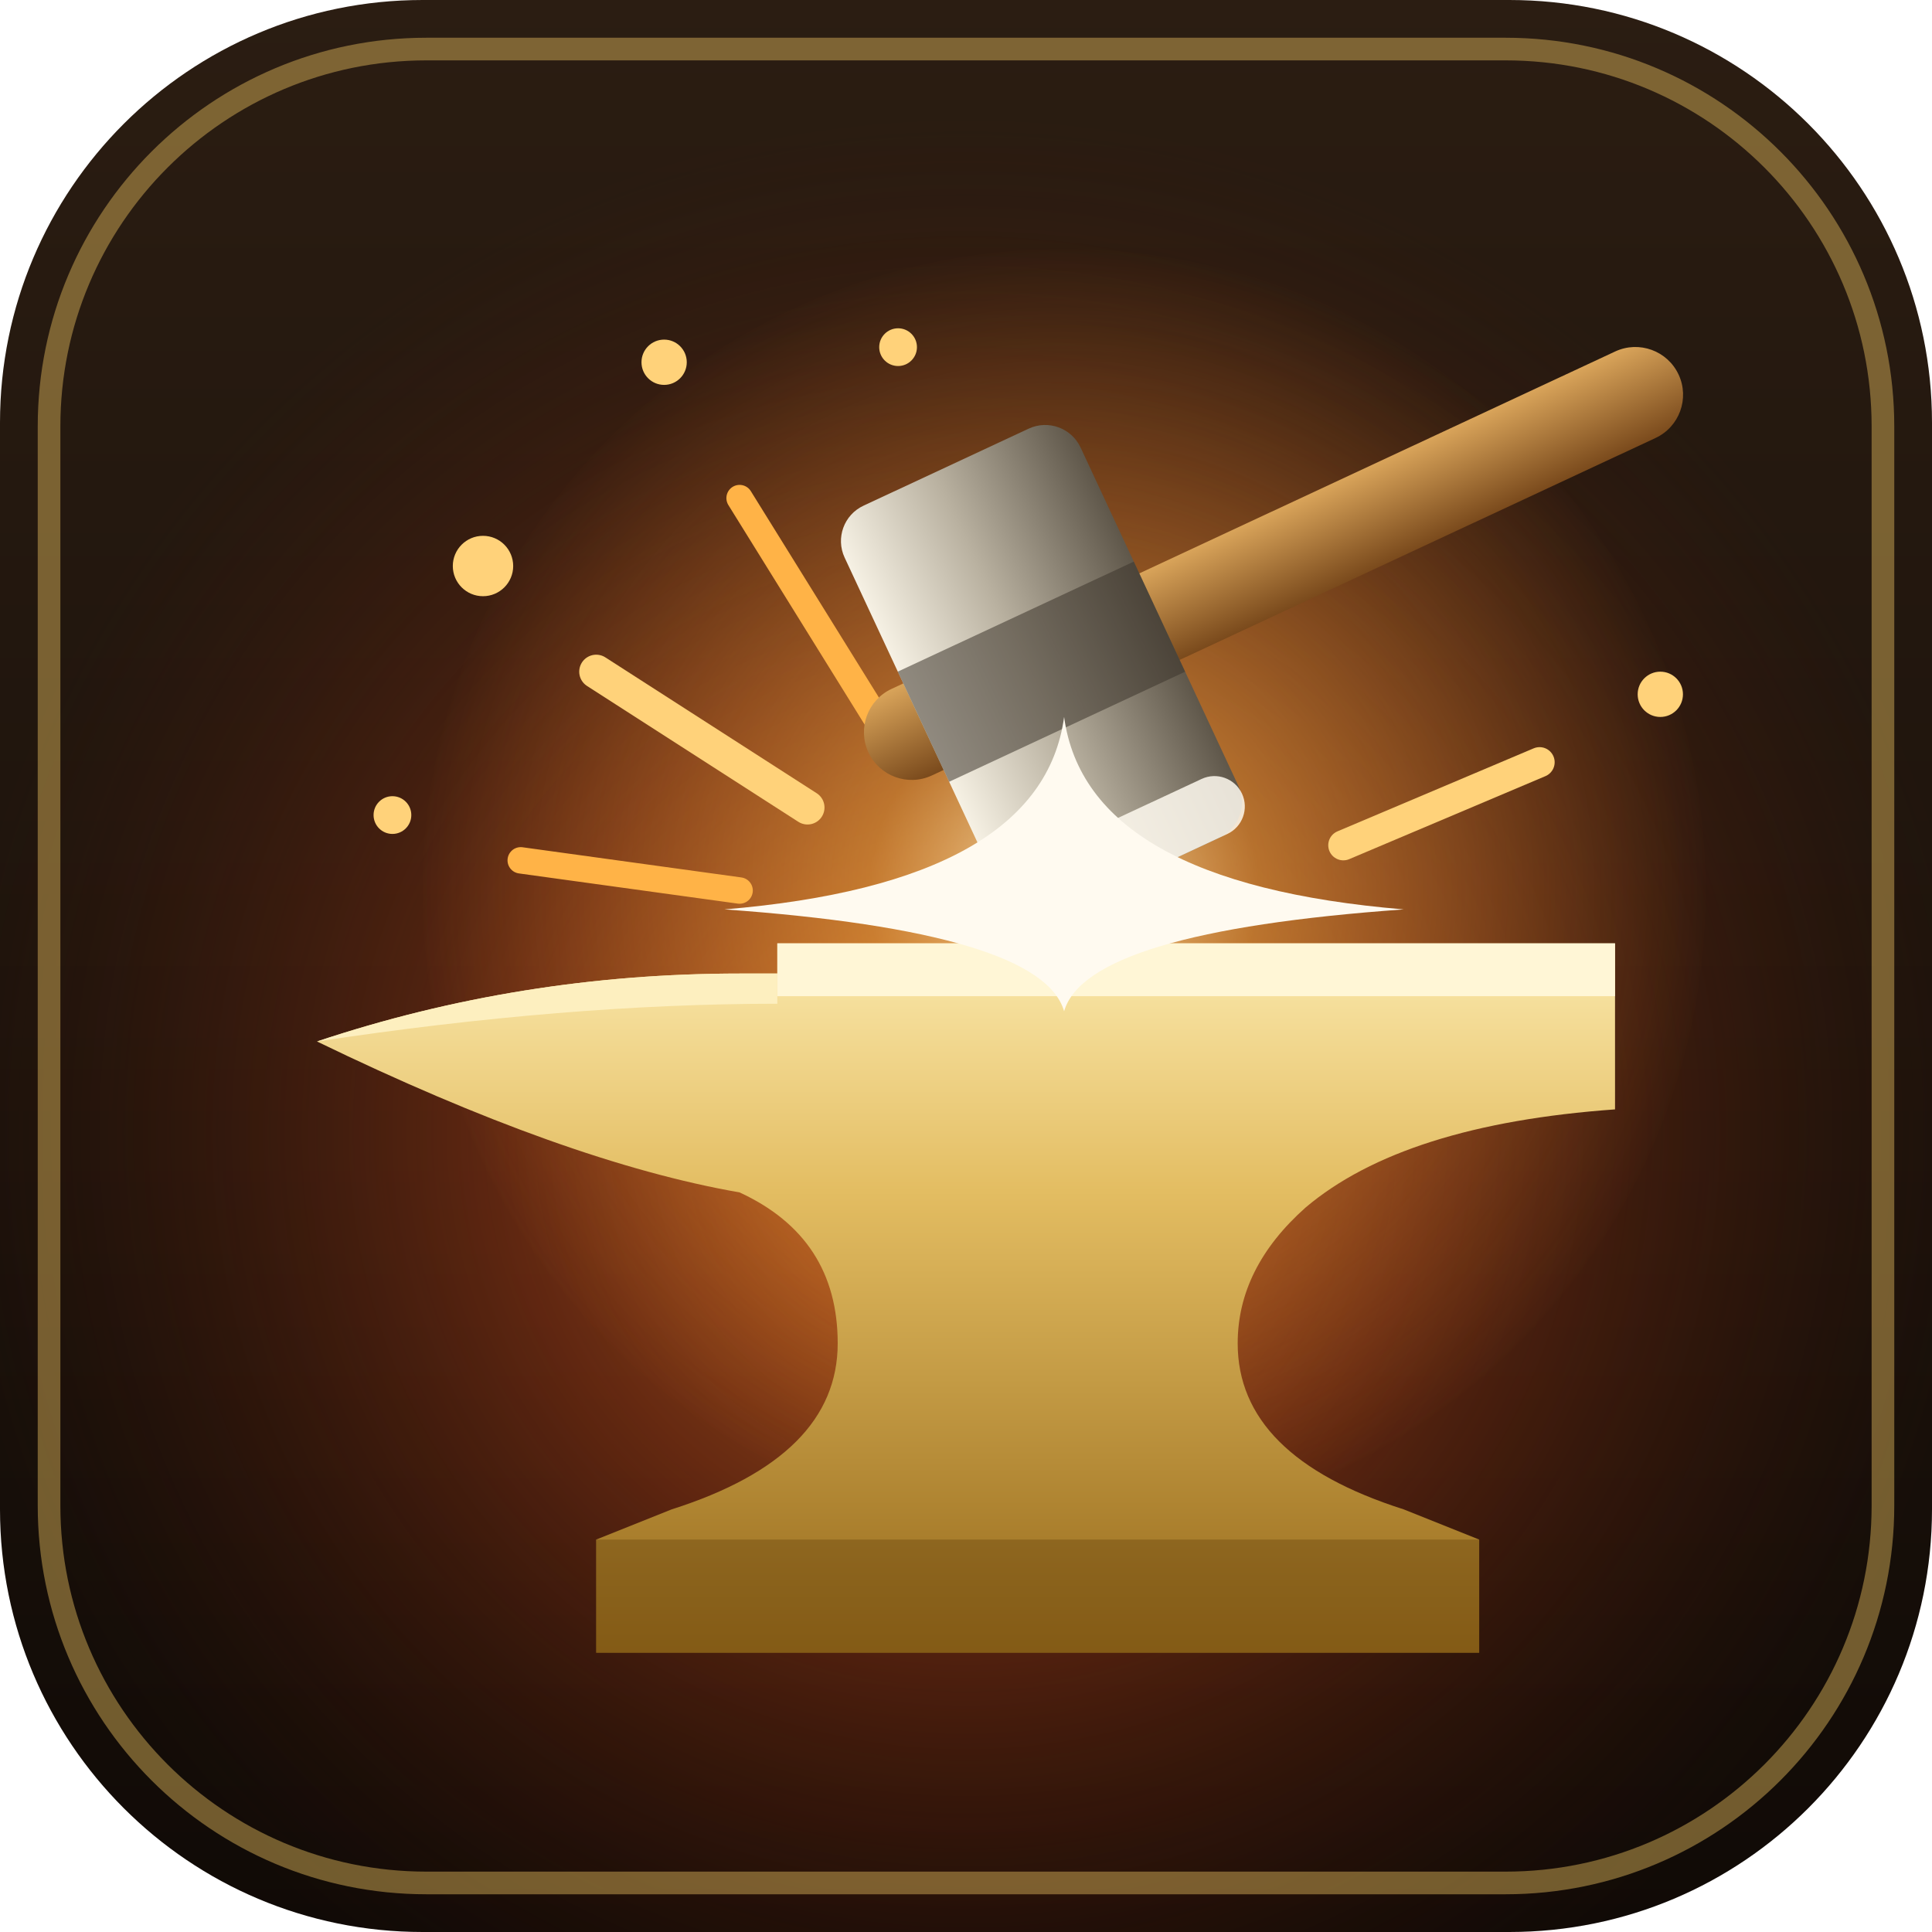
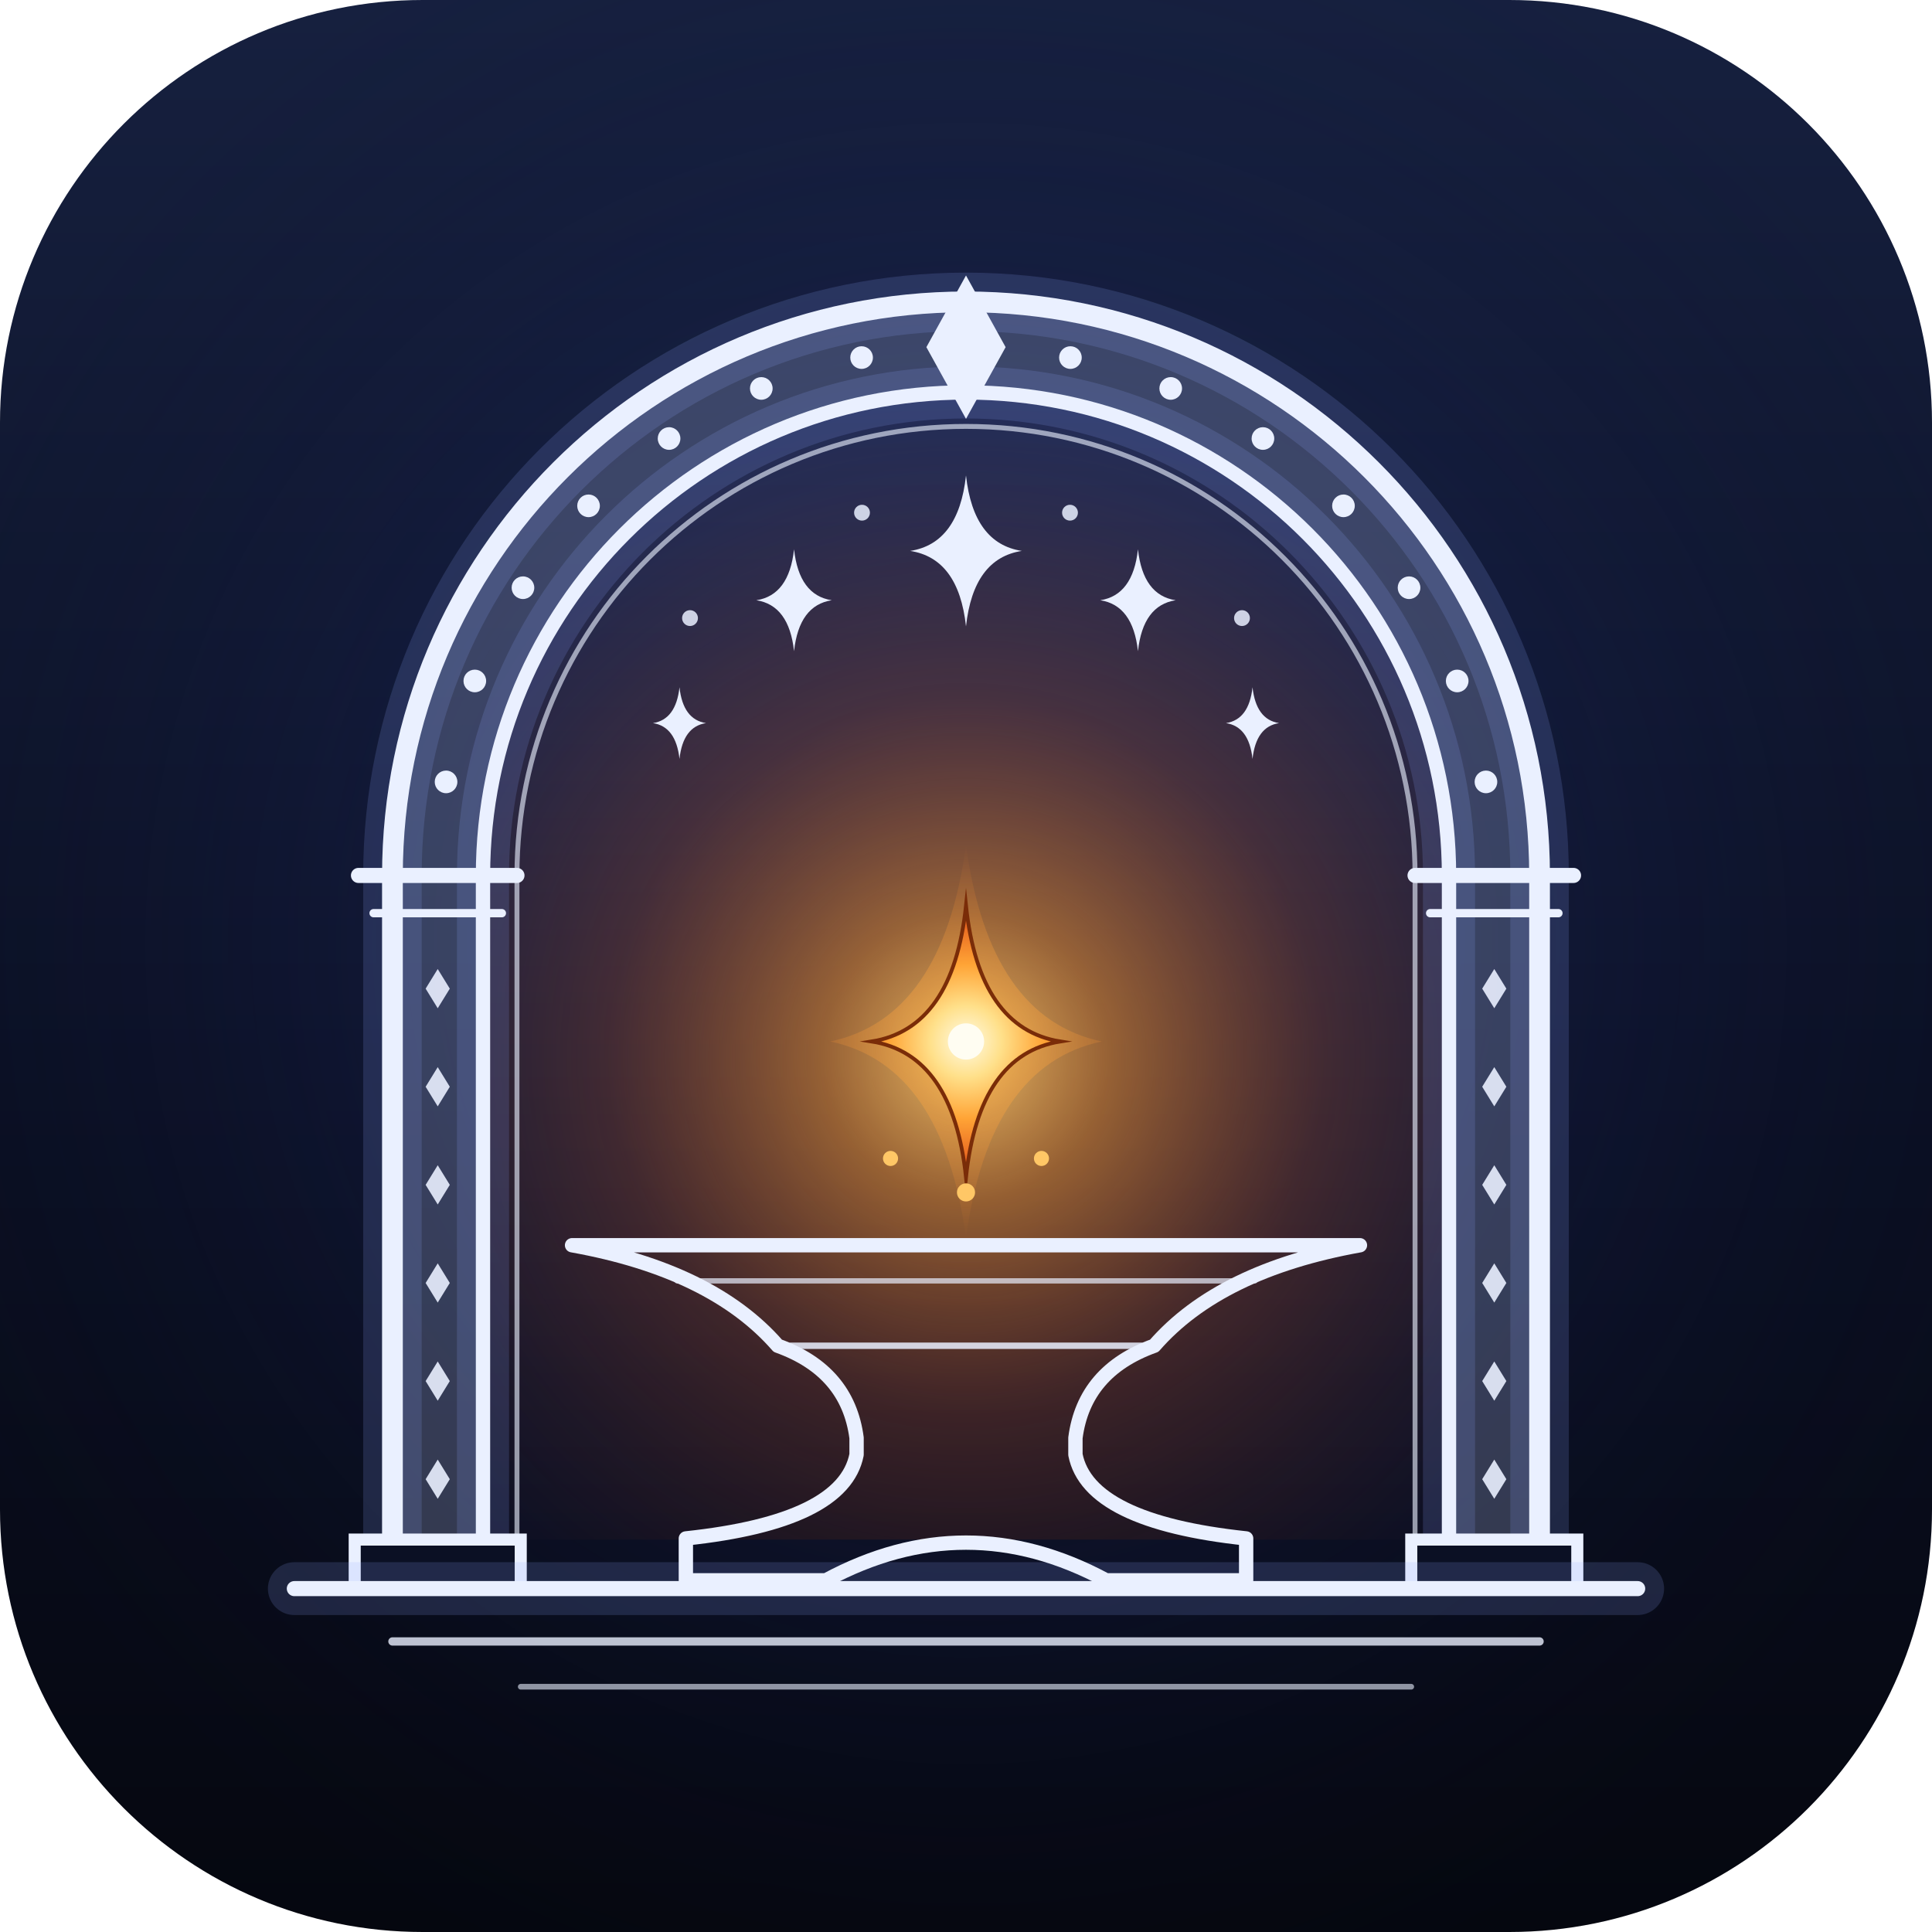
- <svg xmlns="http://www.w3.org/2000/svg" viewBox="0 0 512 512">
+ <svg xmlns="http://www.w3.org/2000/svg" width="512" height="512" viewBox="0 0 512 512">
  <defs>
-     <linearGradient id="night" x1="0" y1="0" x2="0" y2="1">
-       <stop offset="0" stop-color="#2b1d12" />
-       <stop offset="1" stop-color="#100a06" />
+     <linearGradient id="linear-gradient-1" x1="256" y1="0" x2="256" y2="512" gradientUnits="userSpaceOnUse">
+       <stop offset="0" stop-color="#16203f" />
+       <stop offset="0.55" stop-color="#0b1024" />
+       <stop offset="1" stop-color="#05070f" />
    </linearGradient>
-     <radialGradient id="fire" cx="256" cy="300" r="270" gradientUnits="userSpaceOnUse">
-       <stop offset="0" stop-color="#ff8a2a" stop-opacity="0.78" />
-       <stop offset="0.45" stop-color="#c2461a" stop-opacity="0.42" />
+     <radialGradient id="radial-gradient-1" cx="256" cy="250" r="300" gradientUnits="userSpaceOnUse">
+       <stop offset="0" stop-color="#3b4f9a" stop-opacity="0.42" />
+       <stop offset="0.6" stop-color="#1c2760" stop-opacity="0.16" />
+       <stop offset="1" stop-color="#0b1024" stop-opacity="0" />
+     </radialGradient>
+     <linearGradient id="linear-gradient-2" x1="256" y1="104" x2="256" y2="408" gradientUnits="userSpaceOnUse">
+       <stop offset="0" stop-color="#202e5c" />
+       <stop offset="1" stop-color="#0a0f24" />
+     </linearGradient>
+     <radialGradient id="radial-gradient-2" cx="256" cy="280" r="190" gradientUnits="userSpaceOnUse">
+       <stop offset="0" stop-color="#ffcf70" stop-opacity="0.9" />
+       <stop offset="0.2" stop-color="#f59330" stop-opacity="0.58" />
+       <stop offset="0.5" stop-color="#c4521c" stop-opacity="0.26" />
      <stop offset="1" stop-color="#5a1c0a" stop-opacity="0" />
    </radialGradient>
-     <radialGradient id="flash">
-       <stop offset="0" stop-color="#fff1c2" stop-opacity="0.9" />
-       <stop offset="0.3" stop-color="#ffb347" stop-opacity="0.5" />
+     <radialGradient id="radial-gradient-3" cx="256" cy="276" r="52" gradientUnits="userSpaceOnUse">
+       <stop offset="0" stop-color="#ffb84d" stop-opacity="0.6" />
      <stop offset="1" stop-color="#ff8a2a" stop-opacity="0" />
    </radialGradient>
-     <linearGradient id="gold" x1="0" y1="0" x2="0" y2="1">
-       <stop offset="0" stop-color="#fbe9ad" />
-       <stop offset="0.35" stop-color="#e3bd62" />
-       <stop offset="1" stop-color="#96691a" />
-     </linearGradient>
-     <linearGradient id="steel" x1="0" y1="0" x2="1" y2="0">
-       <stop offset="0" stop-color="#f6f1e4" />
-       <stop offset="0.45" stop-color="#b9b1a0" />
-       <stop offset="1" stop-color="#5f574a" />
-     </linearGradient>
-     <linearGradient id="wood" x1="0" y1="0" x2="0" y2="1">
-       <stop offset="0" stop-color="#d9a45a" />
-       <stop offset="1" stop-color="#7a4a1c" />
-     </linearGradient>
+     <radialGradient id="radial-gradient-4" cx="256" cy="276" r="34" gradientUnits="userSpaceOnUse">
+       <stop offset="0" stop-color="#fffbe6" />
+       <stop offset="0.28" stop-color="#ffe08a" />
+       <stop offset="0.6" stop-color="#ffa436" />
+       <stop offset="1" stop-color="#e2561a" />
+     </radialGradient>
  </defs>
-   <rect width="512" height="512" rx="112" fill="url(#night)" />
-   <rect width="512" height="512" rx="112" fill="url(#fire)" />
-   <rect x="13" y="13" width="486" height="486" rx="100" fill="none" stroke="#d2ac57" stroke-opacity="0.5" stroke-width="6" />
  <g>
-     <circle cx="282" cy="236" r="170" fill="url(#flash)" />
-     <g stroke-linecap="round" fill="none">
-       <path stroke="#ffd27a" stroke-width="9" d="M214 214L158 178" />
-       <path stroke="#ffb347" stroke-width="7" d="M232 190L196 132" />
-       <path stroke="#ffb347" stroke-width="7" d="M196 236L138 228" />
-       <path stroke="#ffd27a" stroke-width="8" d="M356 224L408 202" />
-     </g>
-     <g fill="#ffd27a">
-       <circle cx="128" cy="150" r="8" />
-       <circle cx="176" cy="96" r="6" />
-       <circle cx="104" cy="216" r="5" />
-       <circle cx="238" cy="92" r="5" />
-       <circle cx="440" cy="184" r="6" />
-     </g>
-     <path fill="url(#gold)" d="M84 276Q138 258 196 258L206 258L206 250L428 250L428 294Q372 298 346 320Q328 336 328 356Q328 386 372 400L392 408L392 438L158 438L158 408L178 400Q222 386 222 356Q222 328 196 316Q150 308 84 276Z" />
-     <path fill="#fff6d6" d="M206 250L428 250L428 264L206 264Z" />
-     <path fill="#fdefbf" d="M84 276Q138 258 196 258L206 258L206 266Q150 266 84 276Z" />
-     <path fill="#6e4a10" fill-opacity="0.45" d="M158 408L392 408L392 438L158 438Z" />
-     <g transform="translate(276 178) rotate(-25) scale(1.15)">
-       <rect x="-44" y="-11" width="206" height="22" rx="11" fill="url(#wood)" />
-       <rect x="-30" y="-52" width="60" height="104" rx="9" fill="url(#steel)" />
-       <rect x="-30" y="-14" width="60" height="28" fill="#3d362c" fill-opacity="0.55" />
-       <rect x="-30" y="38" width="60" height="14" rx="7" fill="#fffaf0" fill-opacity="0.85" />
-     </g>
-     <path fill="#fffaf0" d="M282 190Q288 234 372 241Q288 247 282 268Q276 247 192 241Q276 234 282 190Z" />
+     <path d="M112 0 L400 0 C461.856 0 512 50.144 512 112 L512 400 C512 461.856 461.856 512 400 512 L112 512 C50.144 512 0 461.856 0 400 L0 112 C0 50.144 50.144 0 112 0 Z" fill="url(#linear-gradient-1)" />
+     <path d="M112 0 L400 0 C461.856 0 512 50.144 512 112 L512 400 C512 461.856 461.856 512 400 512 L112 512 C50.144 512 0 461.856 0 400 L0 112 C0 50.144 50.144 0 112 0 Z" fill="url(#radial-gradient-1)" />
+     <path d="M128 408 L128 232 C128 161.308 185.308 104 256 104 C326.692 104 384 161.308 384 232 L384 408 Z" fill="url(#linear-gradient-2)" />
+     <path d="M128 408 L128 232 C128 161.308 185.308 104 256 104 C326.692 104 384 161.308 384 232 L384 408 Z" fill="url(#radial-gradient-2)" />
+     <path d="M104 408 L104 232 C104 148.053 172.053 80 256 80 C339.947 80 408 148.053 408 232 L408 408 L384 408 L384 232 C384 161.308 326.692 104 256 104 C185.308 104 128 161.308 128 232 L128 408 Z" fill="#c9d6ff" opacity="0.22" />
+     <path d="M104 408 L104 232 C104 148.053 172.053 80 256 80 C339.947 80 408 148.053 408 232 L408 408" fill="none" stroke="#8fa8ff" stroke-width="15.5" stroke-linejoin="round" opacity="0.17" />
+     <path d="M104 408 L104 232 C104 148.053 172.053 80 256 80 C339.947 80 408 148.053 408 232 L408 408" fill="none" stroke="#eaf0ff" stroke-width="5.5" stroke-linejoin="round" />
+     <path d="M128 408 L128 232 C128 161.308 185.308 104 256 104 C326.692 104 384 161.308 384 232 L384 408" fill="none" stroke="#8fa8ff" stroke-width="13.8" stroke-linejoin="round" opacity="0.17" />
+     <path d="M128 408 L128 232 C128 161.308 185.308 104 256 104 C326.692 104 384 161.308 384 232 L384 408" fill="none" stroke="#eaf0ff" stroke-width="3.8" stroke-linejoin="round" />
+     <path d="M137 408 L137 232 C137 166.278 190.278 113 256 113 C321.722 113 375 166.278 375 232 L375 408" fill="none" stroke="#eaf0ff" stroke-width="1.3" stroke-linejoin="round" opacity="0.62" />
+     <circle cx="118.21" cy="207.21" r="3" fill="#eaf0ff" />
+     <circle cx="125.83" cy="180.46" r="3" fill="#eaf0ff" />
+     <circle cx="138.59" cy="155.75" r="3" fill="#eaf0ff" />
+     <circle cx="155.97" cy="134.05" r="3" fill="#eaf0ff" />
+     <circle cx="177.31" cy="116.21" r="3" fill="#eaf0ff" />
+     <circle cx="201.75" cy="102.94" r="3" fill="#eaf0ff" />
+     <circle cx="228.33" cy="94.76" r="3" fill="#eaf0ff" />
+     <circle cx="283.67" cy="94.76" r="3" fill="#eaf0ff" />
+     <circle cx="310.25" cy="102.94" r="3" fill="#eaf0ff" />
+     <circle cx="334.69" cy="116.21" r="3" fill="#eaf0ff" />
+     <circle cx="356.03" cy="134.05" r="3" fill="#eaf0ff" />
+     <circle cx="373.41" cy="155.75" r="3" fill="#eaf0ff" />
+     <circle cx="386.17" cy="180.46" r="3" fill="#eaf0ff" />
+     <circle cx="393.79" cy="207.21" r="3" fill="#eaf0ff" />
+     <polygon points="116,256.8 119.2,262 116,267.2 112.8,262" fill="#eaf0ff" opacity="0.9" />
+     <polygon points="396,256.8 399.2,262 396,267.2 392.8,262" fill="#eaf0ff" opacity="0.9" />
+     <polygon points="116,282.8 119.2,288 116,293.2 112.8,288" fill="#eaf0ff" opacity="0.9" />
+     <polygon points="396,282.8 399.2,288 396,293.2 392.8,288" fill="#eaf0ff" opacity="0.9" />
+     <polygon points="116,308.8 119.2,314 116,319.2 112.8,314" fill="#eaf0ff" opacity="0.9" />
+     <polygon points="396,308.8 399.2,314 396,319.2 392.8,314" fill="#eaf0ff" opacity="0.9" />
+     <polygon points="116,334.8 119.2,340 116,345.2 112.8,340" fill="#eaf0ff" opacity="0.9" />
+     <polygon points="396,334.8 399.2,340 396,345.2 392.8,340" fill="#eaf0ff" opacity="0.9" />
+     <polygon points="116,360.8 119.2,366 116,371.2 112.8,366" fill="#eaf0ff" opacity="0.9" />
+     <polygon points="396,360.8 399.2,366 396,371.2 392.8,366" fill="#eaf0ff" opacity="0.9" />
+     <polygon points="116,386.8 119.2,392 116,397.2 112.8,392" fill="#eaf0ff" opacity="0.9" />
+     <polygon points="396,386.8 399.2,392 396,397.2 392.8,392" fill="#eaf0ff" opacity="0.9" />
+     <polygon points="256,73 266.5,92 256,111 245.5,92" fill="#eaf0ff" />
+     <line x1="95" y1="232" x2="137" y2="232" fill="none" stroke="#eaf0ff" stroke-width="4" stroke-linecap="round" stroke-linejoin="round" />
+     <line x1="99" y1="242" x2="133" y2="242" fill="none" stroke="#eaf0ff" stroke-width="2.2" stroke-linecap="round" stroke-linejoin="round" />
+     <rect x="94" y="408" width="44" height="13" fill="#0b1024" stroke="#eaf0ff" stroke-width="3.2" stroke-linecap="round" stroke-miterlimit="10" />
+     <line x1="375" y1="232" x2="417" y2="232" fill="none" stroke="#eaf0ff" stroke-width="4" stroke-linecap="round" stroke-linejoin="round" />
+     <line x1="379" y1="242" x2="413" y2="242" fill="none" stroke="#eaf0ff" stroke-width="2.2" stroke-linecap="round" stroke-linejoin="round" />
+     <rect x="374" y="408" width="44" height="13" fill="#0b1024" stroke="#eaf0ff" stroke-width="3.2" stroke-linecap="round" stroke-miterlimit="10" />
+     <line x1="78" y1="421" x2="434" y2="421" fill="none" stroke="#8fa8ff" stroke-width="14" stroke-linecap="round" stroke-linejoin="round" opacity="0.17" />
+     <line x1="78" y1="421" x2="434" y2="421" fill="none" stroke="#eaf0ff" stroke-width="4" stroke-linecap="round" stroke-linejoin="round" />
+     <line x1="104" y1="435" x2="408" y2="435" fill="none" stroke="#eaf0ff" stroke-width="2.2" stroke-linecap="round" stroke-linejoin="round" opacity="0.8" />
+     <line x1="138" y1="447" x2="374" y2="447" fill="none" stroke="#eaf0ff" stroke-width="1.5" stroke-linecap="round" stroke-linejoin="round" opacity="0.6" />
+     <path d="M256 126 C257.313 138.02 262.247 144.687 270.8 146 C262.247 147.313 257.313 153.98 256 166 C254.687 153.98 249.753 147.313 241.2 146 C249.753 144.687 254.687 138.02 256 126 Z" fill="#eaf0ff" />
+     <path d="M210.43 145.57 C211.317 153.683 214.647 158.183 220.42 159.07 C214.647 159.957 211.317 164.457 210.43 172.57 C209.543 164.457 206.213 159.957 200.44 159.07 C206.213 158.183 209.543 153.683 210.43 145.57 Z" fill="#eaf0ff" />
+     <path d="M301.57 145.57 C302.457 153.683 305.787 158.183 311.56 159.07 C305.787 159.957 302.457 164.457 301.57 172.57 C300.683 164.457 297.353 159.957 291.58 159.07 C297.353 158.183 300.683 153.683 301.57 145.57 Z" fill="#eaf0ff" />
+     <path d="M180.07 182.13 C180.69 187.837 183.033 191.003 187.1 191.63 C183.033 192.25 180.69 195.417 180.07 201.13 C179.443 195.417 177.1 192.25 173.04 191.63 C177.1 191.003 179.443 187.837 180.07 182.13 Z" fill="#eaf0ff" />
+     <path d="M331.93 182.13 C332.557 187.837 334.9 191.003 338.96 191.63 C334.9 192.25 332.557 195.417 331.93 201.13 C331.31 195.417 328.967 192.25 324.9 191.63 C328.967 191.003 331.31 187.837 331.93 182.13 Z" fill="#eaf0ff" />
+     <circle cx="228.44" cy="135.87" r="2.1" fill="#eaf0ff" opacity="0.85" />
+     <circle cx="283.56" cy="135.87" r="2.1" fill="#eaf0ff" opacity="0.85" />
+     <circle cx="182.86" cy="163.8" r="2.1" fill="#eaf0ff" opacity="0.85" />
+     <circle cx="329.14" cy="163.8" r="2.1" fill="#eaf0ff" opacity="0.85" />
+     <path d="M151.6 330 L360.4 330 C335.653 334.44 317.48 343.32 305.88 356.64 C293.507 361.08 286.547 369.22 285 381.06 L285 385.5 C287.32 397.34 302.4 404.74 330.24 407.7 L330.24 418.8 L293.12 418.8 C268.373 405.48 243.627 405.48 218.88 418.8 L181.76 418.8 L181.76 407.7 C209.6 404.74 224.68 397.34 227 385.5 L227 381.06 C225.453 369.22 218.493 361.08 206.12 356.64 C194.52 343.32 176.347 334.44 151.6 330 Z" fill="none" stroke="#eaf0ff" stroke-width="3.8" stroke-linecap="round" stroke-linejoin="round" />
+     <line x1="209.6" y1="356.64" x2="302.4" y2="356.64" fill="none" stroke="#eaf0ff" stroke-width="1.7" stroke-linecap="round" stroke-linejoin="round" opacity="0.85" />
+     <line x1="179.44" y1="339.44" x2="332.56" y2="339.44" fill="none" stroke="#eaf0ff" stroke-width="1.4" stroke-linecap="round" stroke-linejoin="round" opacity="0.7" />
+     <path d="M256 224 C260.147 254.52 272.147 271.853 292 276 C272.147 280.147 260.147 297.48 256 328 C251.853 297.48 239.853 280.147 220 276 C239.853 271.853 251.853 254.52 256 224 Z" fill="url(#radial-gradient-3)" />
+     <path d="M256 240 C258.3 261.7 266.633 273.7 281 276 C266.633 278.3 258.3 290.3 256 312 C253.7 290.3 245.367 278.3 231 276 C245.367 273.7 253.7 261.7 256 240 Z" fill="url(#radial-gradient-4)" stroke="#7a2c08" stroke-linecap="round" stroke-miterlimit="10" />
+     <circle cx="256" cy="276" r="4.8" fill="#fffdf2" />
+     <circle cx="236" cy="307" r="2" fill="#ffc766" />
+     <circle cx="276" cy="307" r="2" fill="#ffc766" />
+     <circle cx="256" cy="316" r="2.4" fill="#ffc766" />
  </g>
</svg>
